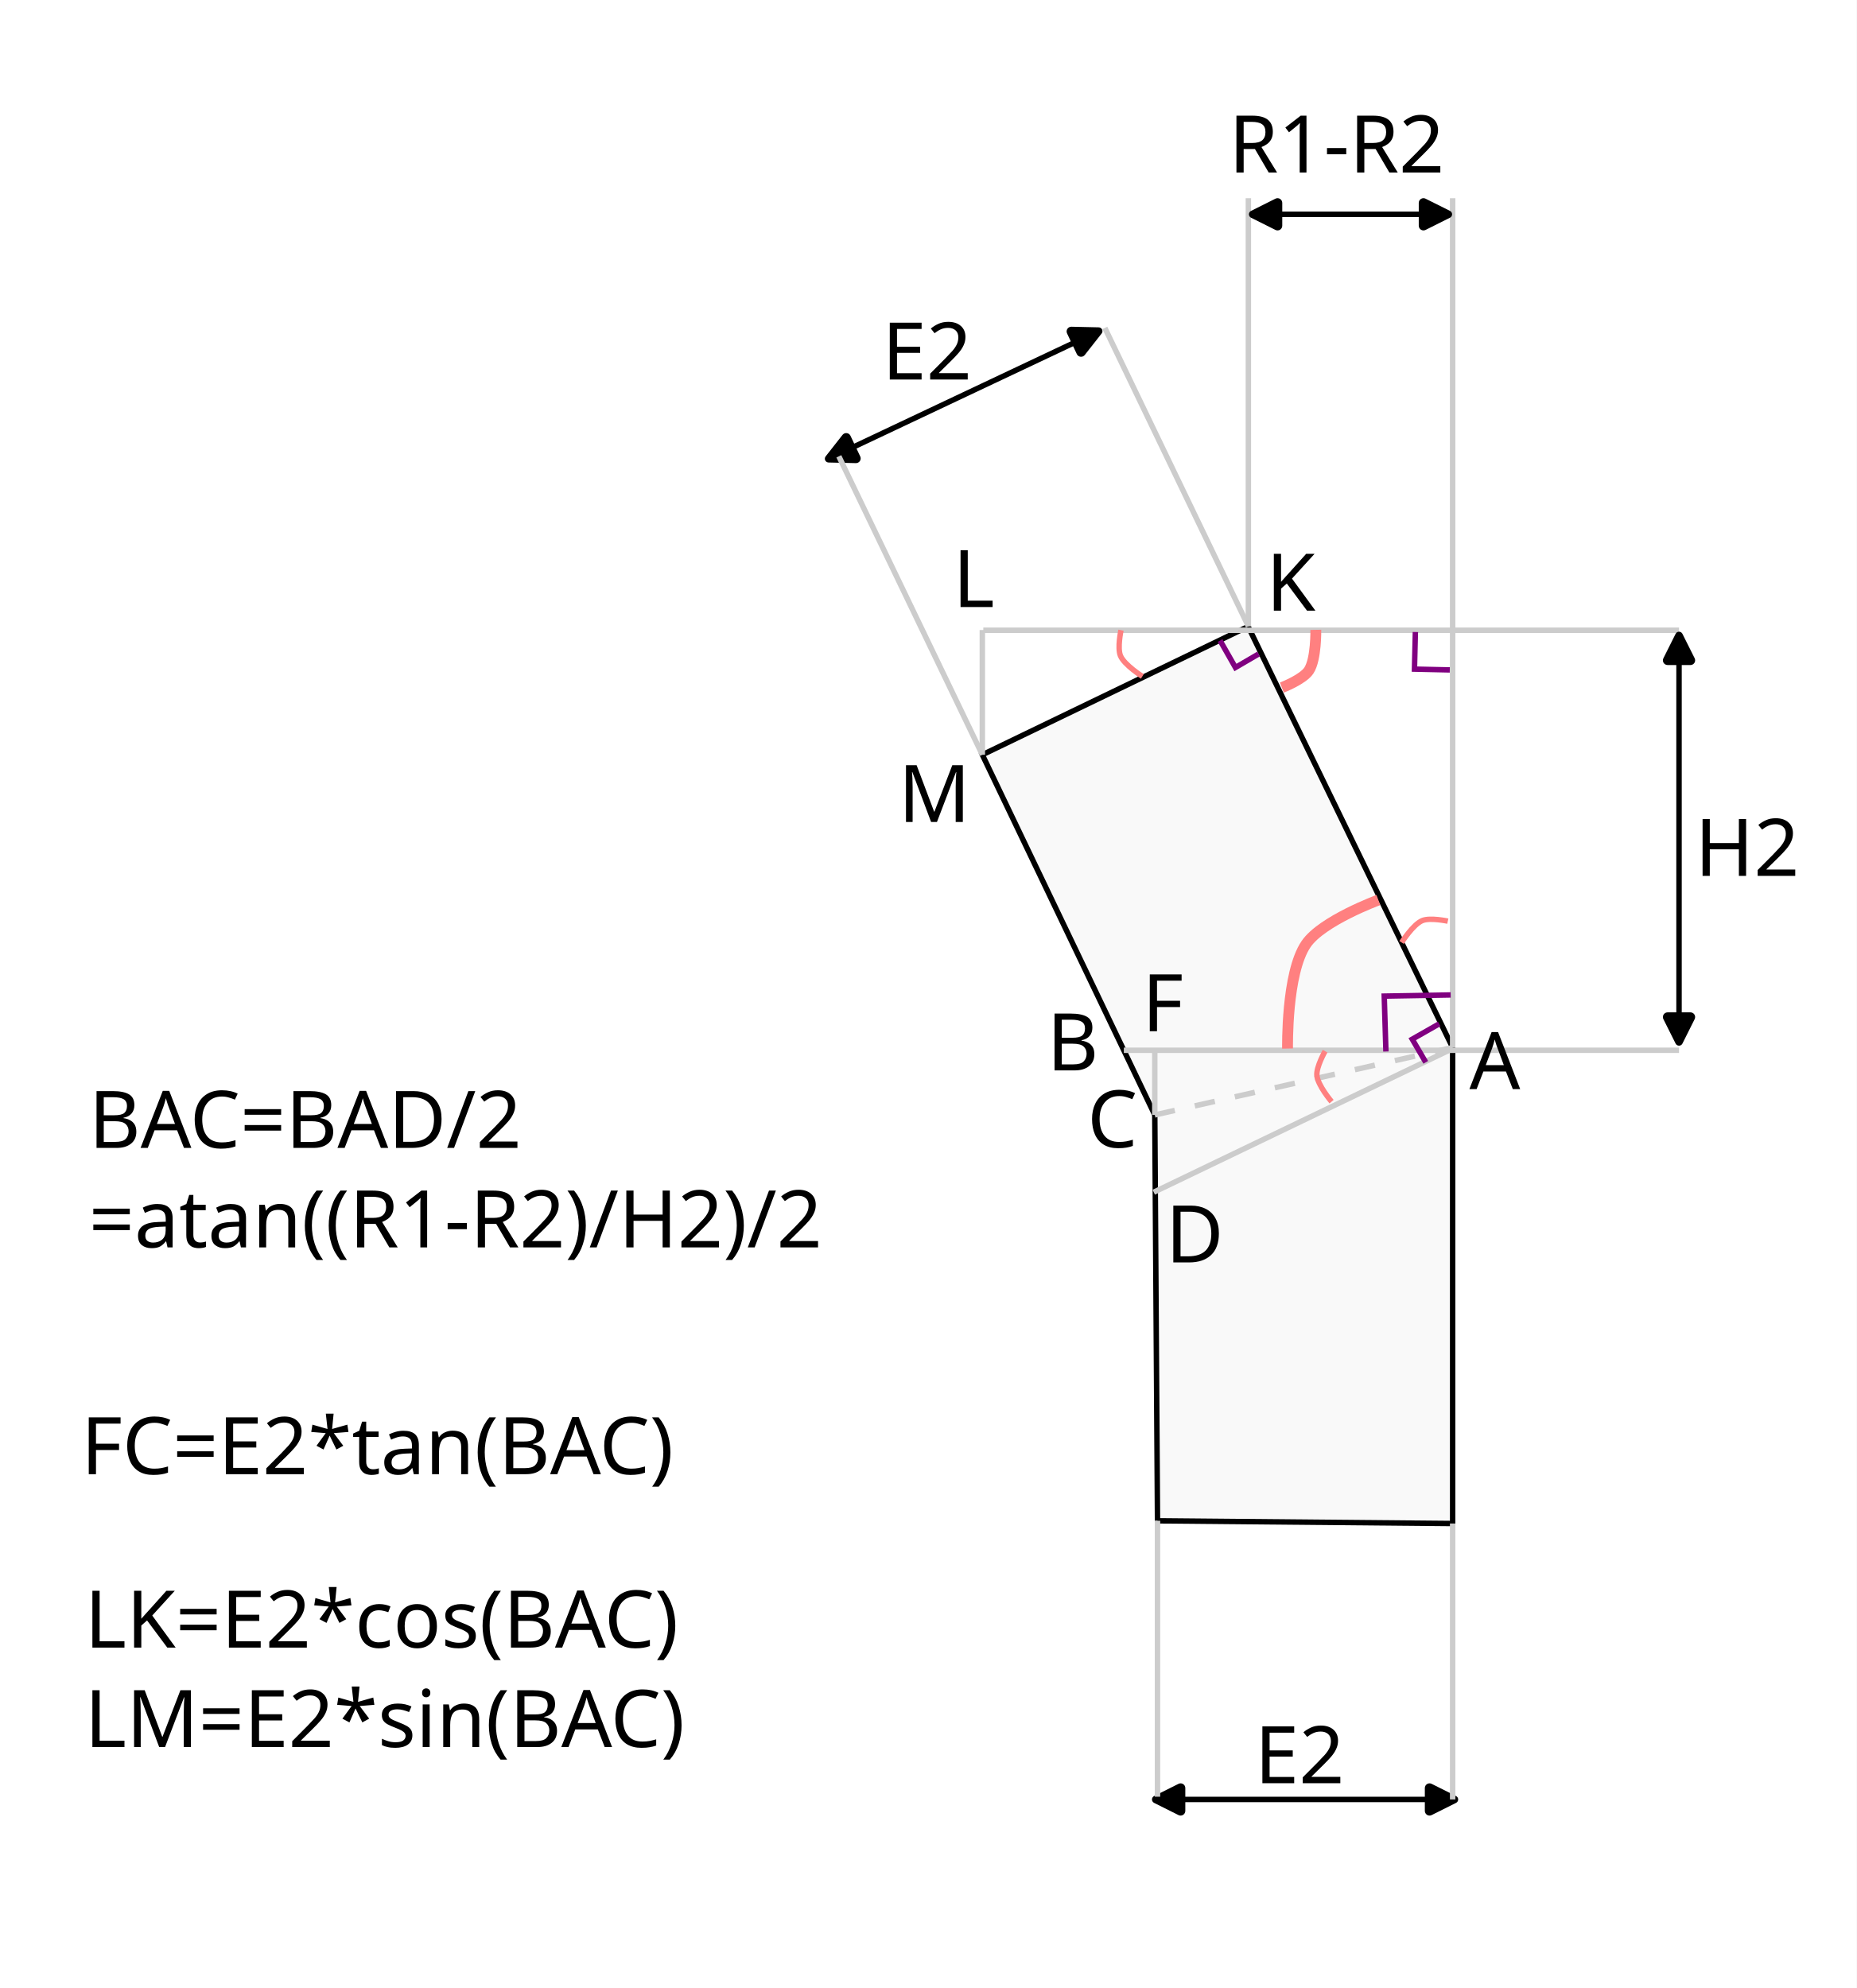
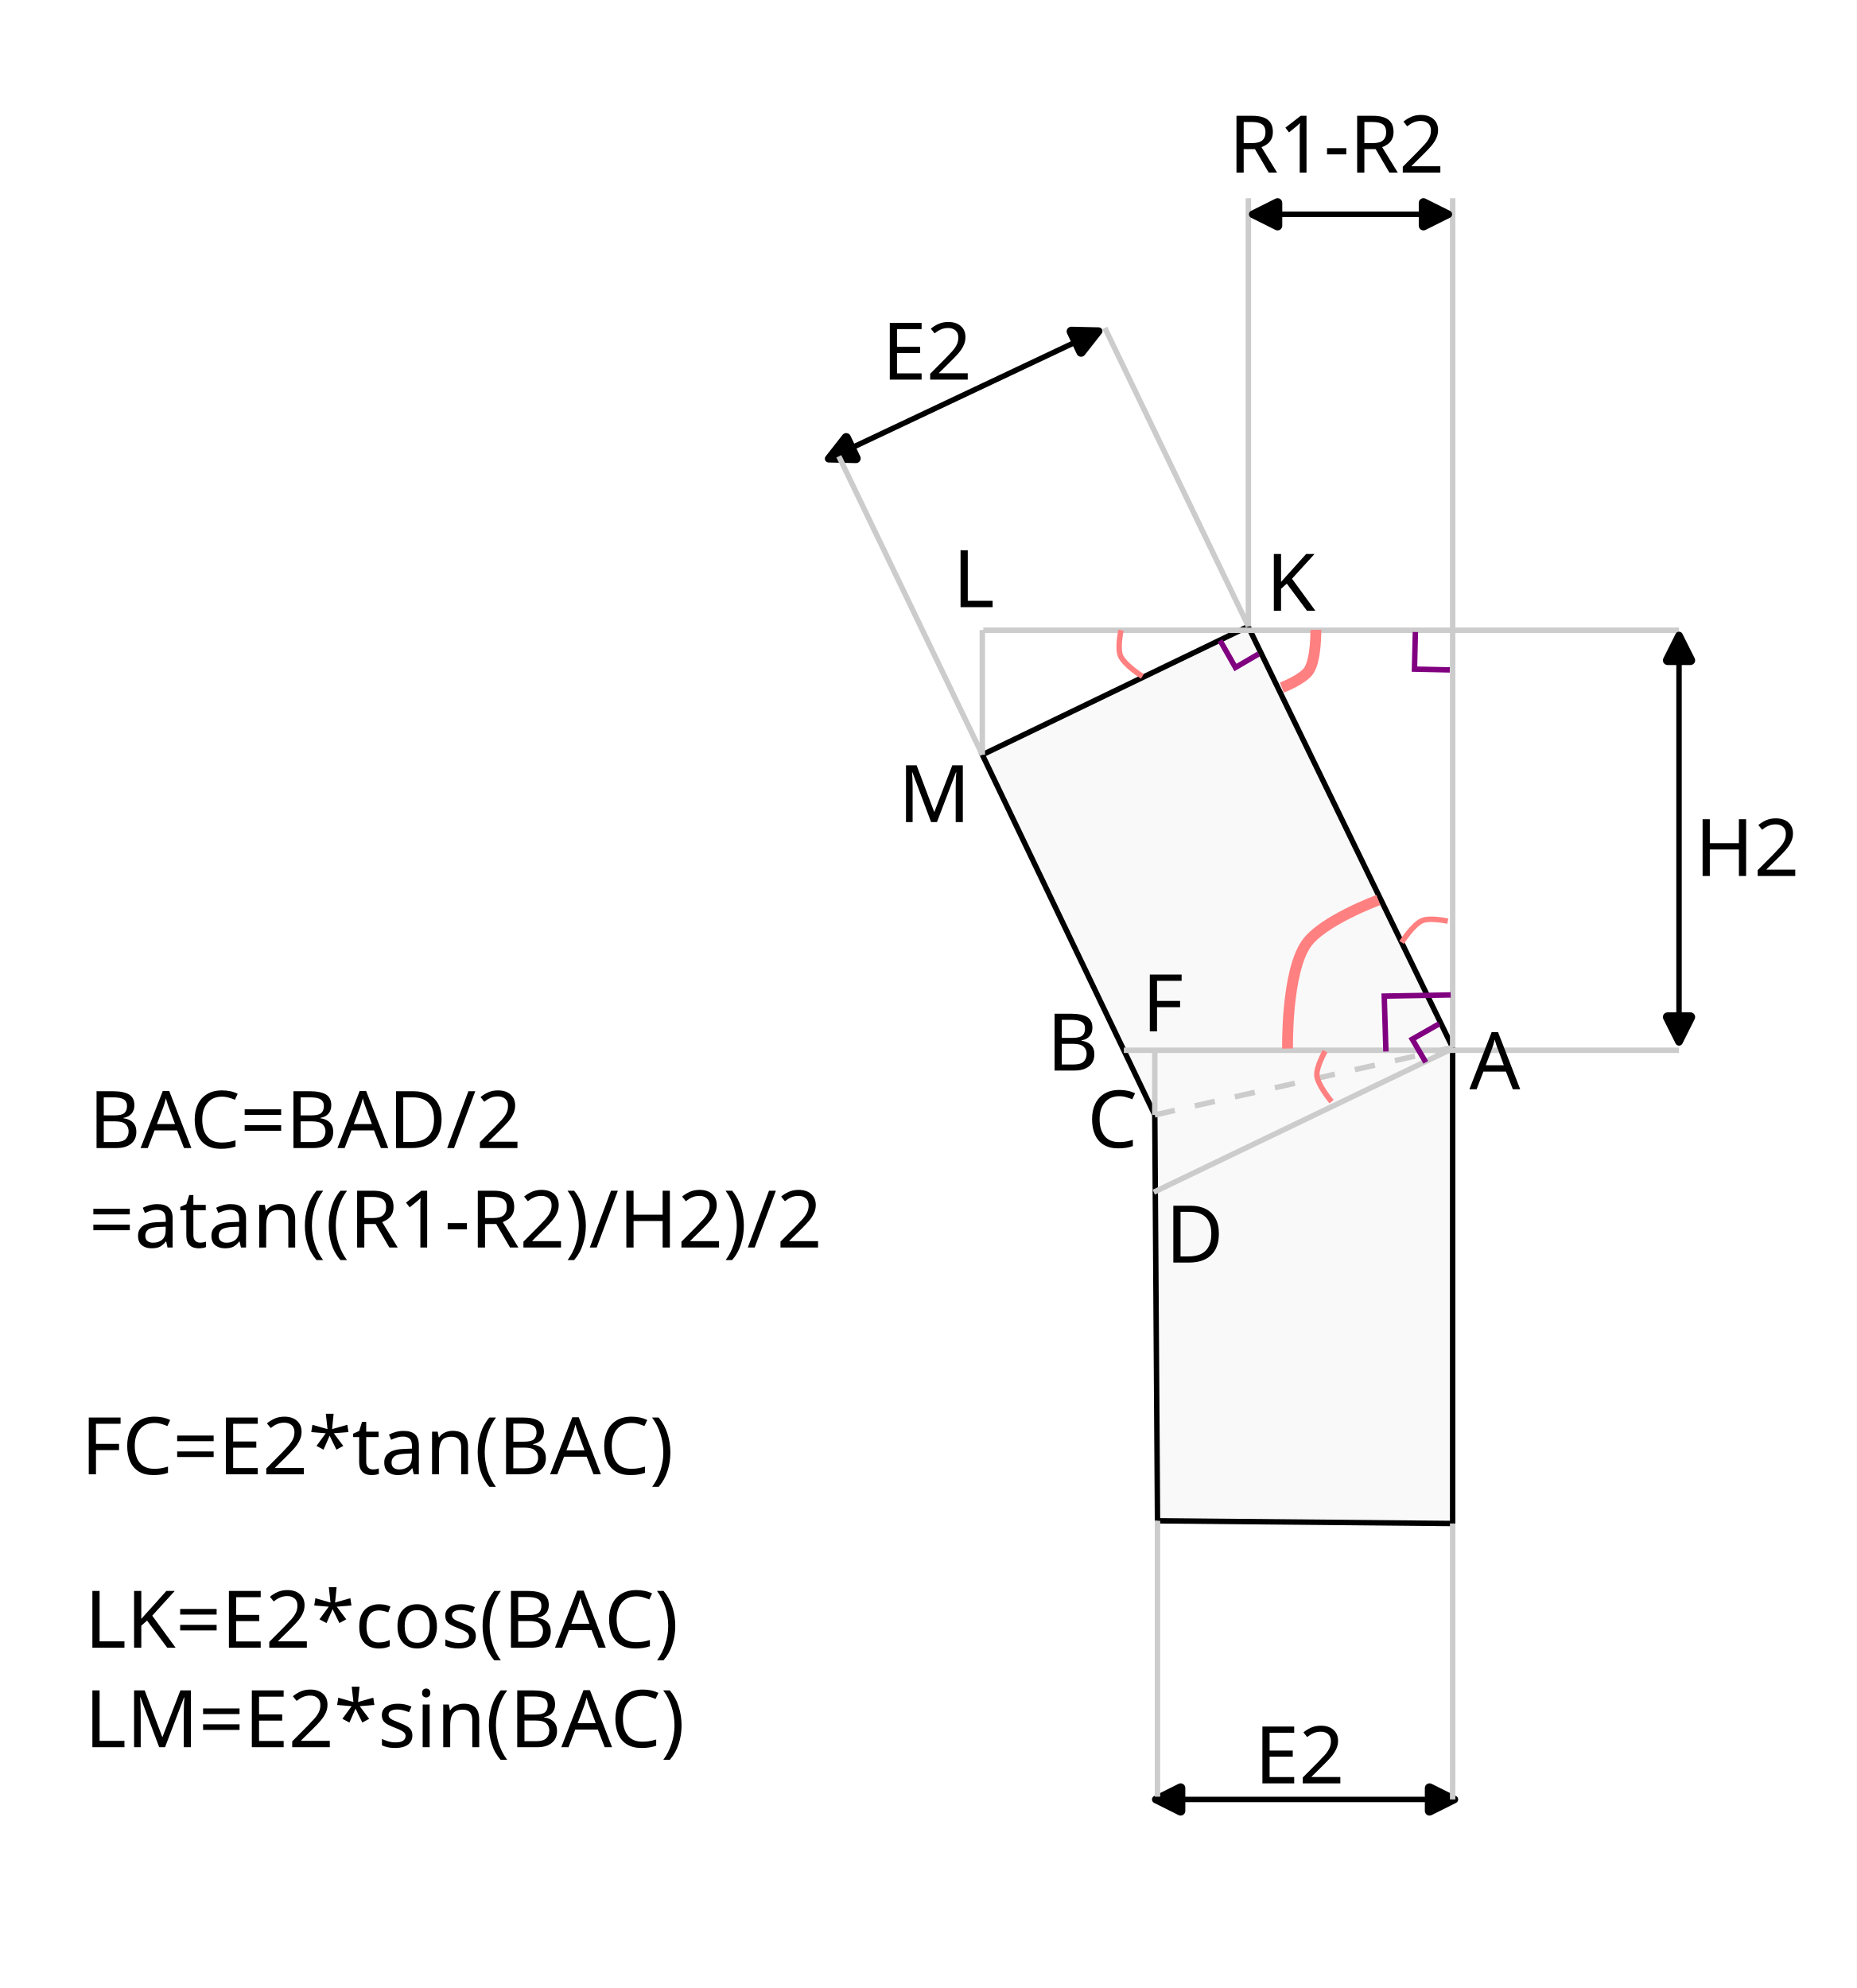
<svg xmlns="http://www.w3.org/2000/svg" width="342.085" height="366.315" viewBox="0 0 90.51 96.921">
  <defs>
    <path id="s" d="M42.288 2128.197h177.373v56.473H42.288z" />
    <path id="r" d="M94.302 1986.699h45.897v28.09H94.302z" />
    <path id="q" d="M77.434 1892.947h43.208v31.211H77.434z" />
    <path id="p" d="M84.078 1949.313h57.119v34.437H84.078z" />
    <path id="o" d="M28.32 2100.697h165.559v53.323H28.32z" />
    <path id="n" d="M159.606 2001.634h20.7v17.251h-20.7z" />
    <path id="m" d="M103.861 2026.014h157.524v50.451H103.861z" />
    <path id="l" d="M191.184 2036.524h28.721v23.743h-28.721z" />
    <path id="k" d="M155.783 2081.381h28.854v25.368h-28.854z" />
    <path id="j" d="M145.674 2006.407h34.749v25.298h-34.749z" />
    <path id="i" d="M165.189 2054.178h30.018v24.607h-30.018z" />
    <path id="h" d="M233.153 1826.695h124.603v33.374H233.153z" />
    <path id="g" d="M361.729 1975.844h45.338v32.397h-45.338z" />
    <path id="c" d="M89.039 2092.137h49.855v42.824H89.039z" />
    <path id="d" d="M89.039 2092.137h49.855v42.824H89.039z" />
    <marker id="a" markerHeight="1" markerWidth="1" orient="auto-start-reverse" preserveAspectRatio="xMidYMid" refX="0" refY="0" style="overflow:visible" viewBox="0 0 1 1">
-       <path d="M-.211-4.106 6.21-.894a1 1 90 0 1 0 1.788L-.21 4.106A1.236 1.236 31.717 0 1-2 3v-6A1.236 1.236 148.283 0 1-.211-4.106z" style="fill:context-stroke;fill-rule:evenodd;stroke:none" transform="scale(.7)" />
+       <path d="M-.211-4.106 6.21-.894a1 1 90 0 1 0 1.788L-.21 4.106A1.236 1.236 31.717 0 1-2 3v-6A1.236 1.236 148.283 0 1-.211-4.106z" style="fill:context-stroke;fill-rule:evenodd;stroke:none" transform="scale(0.7)" />
    </marker>
    <marker id="b" markerHeight="1" markerWidth="1" orient="auto-start-reverse" preserveAspectRatio="xMidYMid" refX="0" refY="0" style="overflow:visible" viewBox="0 0 1 1">
-       <path d="M-.211-4.106 6.21-.894a1 1 90 0 1 0 1.788L-.21 4.106A1.236 1.236 31.717 0 1-2 3v-6A1.236 1.236 148.283 0 1-.211-4.106z" style="fill:context-stroke;fill-rule:evenodd;stroke:none" transform="scale(.7)" />
+       <path d="M-.211-4.106 6.21-.894a1 1 90 0 1 0 1.788L-.21 4.106A1.236 1.236 31.717 0 1-2 3v-6A1.236 1.236 148.283 0 1-.211-4.106z" style="fill:context-stroke;fill-rule:evenodd;stroke:none" transform="scale(0.7)" />
    </marker>
    <marker id="e" markerHeight="1" markerWidth="1" orient="auto-start-reverse" preserveAspectRatio="xMidYMid" refX="0" refY="0" style="overflow:visible" viewBox="0 0 1 1">
-       <path d="M-.211-4.106 6.21-.894a1 1 90 0 1 0 1.788L-.21 4.106A1.236 1.236 31.717 0 1-2 3v-6A1.236 1.236 148.283 0 1-.211-4.106z" style="fill:context-stroke;fill-rule:evenodd;stroke:none" transform="scale(.7)" />
+       <path d="M-.211-4.106 6.21-.894a1 1 90 0 1 0 1.788L-.21 4.106A1.236 1.236 31.717 0 1-2 3v-6A1.236 1.236 148.283 0 1-.211-4.106z" style="fill:context-stroke;fill-rule:evenodd;stroke:none" transform="scale(0.7)" />
    </marker>
    <marker id="f" markerHeight="1" markerWidth="1" orient="auto-start-reverse" preserveAspectRatio="xMidYMid" refX="0" refY="0" style="overflow:visible" viewBox="0 0 1 1">
-       <path d="M-.211-4.106 6.21-.894a1 1 90 0 1 0 1.788L-.21 4.106A1.236 1.236 31.717 0 1-2 3v-6A1.236 1.236 148.283 0 1-.211-4.106z" style="fill:context-stroke;fill-rule:evenodd;stroke:none" transform="scale(.7)" />
+       <path d="M-.211-4.106 6.21-.894a1 1 90 0 1 0 1.788L-.21 4.106A1.236 1.236 31.717 0 1-2 3v-6A1.236 1.236 148.283 0 1-.211-4.106z" style="fill:context-stroke;fill-rule:evenodd;stroke:none" transform="scale(0.7)" />
    </marker>
  </defs>
-   <path d="M8.826 485.201h89.981v96.392H8.826z" style="fill:#fff;fill-opacity:1;stroke:#fff;stroke-width:.529;stroke-dasharray:none;stroke-dashoffset:0" transform="translate(-8.562 -484.936)" />
-   <path d="m64.987 559.08 14.388.132v-23.204l-9.969-20.528-12.958 6.253 8.407 17.56.132 19.787" style="fill:#f9f9f9;stroke:#000;stroke-width:.265px;stroke-linecap:butt;stroke-linejoin:miter;stroke-opacity:1" transform="translate(-8.562 -484.936)" />
-   <path d="M65.972 572.665H78.39" style="fill:none;stroke:#000;stroke-width:.265px;stroke-linecap:butt;stroke-linejoin:miter;stroke-opacity:1;marker-start:url(#a);marker-end:url(#a)" transform="translate(-8.562 -484.936)" />
-   <path d="m49.923 506.843 11.229-5.306" style="fill:none;stroke:#000;stroke-width:.265px;stroke-linecap:butt;stroke-linejoin:miter;stroke-opacity:1;marker-start:url(#b);marker-end:url(#b)" transform="translate(-8.562 -484.936)" />
-   <path d="m69.417 515.473-6.996-14.55M56.448 521.733l-6.995-14.55M64.987 572.533V559.08M79.375 572.665v-13.453" style="fill:none;stroke:#ccc;stroke-width:.265px;stroke-linecap:butt;stroke-linejoin:miter;stroke-opacity:1" transform="translate(-8.562 -484.936)" />
-   <text xml:space="preserve" style="font-size:14.667px;line-height:1.25;font-family:sans-serif;white-space:pre;shape-inside:url(#c)" transform="matrix(.26458 0 0 .26458 37.604 -470.034)">
+   <path d="M8.826 485.201h89.981v96.392H8.826z" style="fill:#fff;fill-opacity:1;stroke:#fff;stroke-width:.529;stroke-dasharray:none;stroke-dashoffset:0" transform="translate(-8.561822,-484.9364)" />
+   <path d="m64.987 559.08 14.388.132v-23.204l-9.969-20.528-12.958 6.253 8.407 17.56.132 19.787" style="fill:#f9f9f9;stroke:#000;stroke-width:.265px;stroke-linecap:butt;stroke-linejoin:miter;stroke-opacity:1" transform="translate(-8.561822,-484.9364)" />
+   <path d="M65.972 572.665H78.39" style="fill:none;stroke:#000;stroke-width:.265px;stroke-linecap:butt;stroke-linejoin:miter;stroke-opacity:1;marker-start:url(#a);marker-end:url(#a)" transform="translate(-8.561822,-484.9364)" />
+   <path d="m49.923 506.843 11.229-5.306" style="fill:none;stroke:#000;stroke-width:.265px;stroke-linecap:butt;stroke-linejoin:miter;stroke-opacity:1;marker-start:url(#b);marker-end:url(#b)" transform="translate(-8.561822,-484.9364)" />
+   <path d="m69.417 515.473-6.996-14.55M56.448 521.733l-6.995-14.55M64.987 572.533V559.08M79.375 572.665v-13.453" style="fill:none;stroke:#ccc;stroke-width:.265px;stroke-linecap:butt;stroke-linejoin:miter;stroke-opacity:1" transform="translate(-8.561822,-484.9364)" />
+   <text xml:space="preserve" style="font-size:14.667px;line-height:1.25;font-family:sans-serif;white-space:pre;shape-inside:url(#c)" transform="translate(-8.561822,-484.9364) matrix(0.2645833,0,0,0.2645833,46.16628,14.90252)">
    <tspan x="89.039" y="2105.113">E2</tspan>
  </text>
-   <text xml:space="preserve" style="font-size:14.667px;line-height:1.25;font-family:sans-serif;white-space:pre;shape-inside:url(#d);display:inline" transform="matrix(.26458 0 0 .26458 19.441 -538.469)">
+   <text xml:space="preserve" style="font-size:14.667px;line-height:1.25;font-family:sans-serif;white-space:pre;shape-inside:url(#d);display:inline" transform="translate(-8.561822,-484.9364) matrix(0.2645833,0,0,0.2645833,28.0028,-53.53265)">
    <tspan x="89.039" y="2105.113">E2</tspan>
  </text>
-   <path d="M79.375 536.008V494.6" style="fill:none;stroke:#ccc;stroke-width:.265px;stroke-linecap:butt;stroke-linejoin:miter;stroke-opacity:1" transform="translate(-8.562 -484.936)" />
-   <path d="M69.417 515.473v-20.874" style="fill:none;stroke:#ccc;stroke-width:.265px;stroke-linecap:butt;stroke-linejoin:miter;stroke-opacity:1" transform="translate(-8.562 -484.936)" />
-   <path d="M70.698 495.384h7.396" style="fill:none;stroke:#000;stroke-width:.265px;stroke-linecap:butt;stroke-linejoin:miter;stroke-opacity:1;marker-start:url(#e);marker-end:url(#e)" transform="translate(-8.562 -484.936)" />
-   <path d="M90.41 515.663H56.496" style="fill:none;stroke:#ccc;stroke-width:.265px;stroke-linecap:butt;stroke-linejoin:miter;stroke-opacity:1" transform="translate(-8.562 -484.936)" />
-   <path d="M90.41 536.14H63.346" style="fill:none;stroke:#ccc;stroke-width:.265px;stroke-linecap:butt;stroke-linejoin:miter;stroke-opacity:1" transform="translate(-8.562 -484.936)" />
-   <path d="M90.41 534.662v-17.674" style="fill:none;stroke:#000;stroke-width:.265px;stroke-linecap:butt;stroke-linejoin:miter;stroke-opacity:1;marker-start:url(#f);marker-end:url(#f)" transform="translate(-8.562 -484.936)" />
-   <text xml:space="preserve" style="font-size:14.667px;line-height:1.25;font-family:sans-serif;white-space:pre;shape-inside:url(#g)" transform="matrix(.26458 0 0 .26458 -13.086 -483.5)">
+   <path d="M79.375 536.008V494.6" style="fill:none;stroke:#ccc;stroke-width:.265px;stroke-linecap:butt;stroke-linejoin:miter;stroke-opacity:1" transform="translate(-8.561822,-484.9364)" />
+   <path d="M69.417 515.473v-20.874" style="fill:none;stroke:#ccc;stroke-width:.265px;stroke-linecap:butt;stroke-linejoin:miter;stroke-opacity:1" transform="translate(-8.561822,-484.9364)" />
+   <path d="M70.698 495.384h7.396" style="fill:none;stroke:#000;stroke-width:.265px;stroke-linecap:butt;stroke-linejoin:miter;stroke-opacity:1;marker-start:url(#e);marker-end:url(#e)" transform="translate(-8.561822,-484.9364)" />
+   <path d="M90.41 515.663H56.496" style="fill:none;stroke:#ccc;stroke-width:.265px;stroke-linecap:butt;stroke-linejoin:miter;stroke-opacity:1" transform="translate(-8.561822,-484.9364)" />
+   <path d="M90.41 536.14H63.346" style="fill:none;stroke:#ccc;stroke-width:.265px;stroke-linecap:butt;stroke-linejoin:miter;stroke-opacity:1" transform="translate(-8.561822,-484.9364)" />
+   <path d="M90.41 534.662v-17.674" style="fill:none;stroke:#000;stroke-width:.265px;stroke-linecap:butt;stroke-linejoin:miter;stroke-opacity:1;marker-start:url(#f);marker-end:url(#f)" transform="translate(-8.561822,-484.9364)" />
+   <text xml:space="preserve" style="font-size:14.667px;line-height:1.25;font-family:sans-serif;white-space:pre;shape-inside:url(#g)" transform="translate(-8.561822,-484.9364) matrix(0.2645833,0,0,0.2645833,-4.524414,1.435547)">
    <tspan x="361.729" y="1988.82">H2</tspan>
  </text>
-   <text xml:space="preserve" style="font-size:14.667px;line-height:1.25;font-family:sans-serif;white-space:pre;shape-inside:url(#h)" transform="matrix(.26458 0 0 .26458 -1.79 -478.331)">
+   <text xml:space="preserve" style="font-size:14.667px;line-height:1.25;font-family:sans-serif;white-space:pre;shape-inside:url(#h)" transform="translate(-8.561822,-484.9364) matrix(0.2645833,0,0,0.2645833,6.772461,6.60498)">
    <tspan x="233.152" y="1839.672">R1-R2</tspan>
  </text>
-   <path d="m64.855 539.293 14.52-3.285" style="fill:none;stroke:#ccc;stroke-width:.265px;stroke-linecap:butt;stroke-linejoin:miter;stroke-dasharray:1,1;stroke-dashoffset:0;stroke-opacity:1" transform="translate(-8.562 -484.936)" />
-   <path d="M76.887 530.885s.554-.877 1.004-1.066c.384-.161 1.248.026 1.248.026" style="fill:none;stroke:#ff8080;stroke-width:.265px;stroke-linecap:butt;stroke-linejoin:miter;stroke-opacity:1" transform="translate(-8.562 -484.936)" />
-   <path d="m76.122 536.2-.082-2.701 3.24-.057" style="fill:none;stroke:purple;stroke-width:.265px;stroke-linecap:butt;stroke-linejoin:miter;stroke-opacity:1" transform="translate(-8.562 -484.936)" />
-   <path d="m79.355 536.064-14.55 6.995" style="fill:none;stroke:#ccc;stroke-width:.265px;stroke-linecap:butt;stroke-linejoin:miter;stroke-opacity:1" transform="translate(-8.562 -484.936)" />
-   <path d="m78.065 536.728-.66-1.129 1.314-.748" style="fill:none;stroke:purple;stroke-width:.265px;stroke-linecap:butt;stroke-linejoin:miter;stroke-opacity:1" transform="translate(-8.562 -484.936)" />
-   <path d="M75.753 528.816s-2.747 1.01-3.522 2.145c-.974 1.424-.904 5.095-.904 5.095" style="fill:none;stroke:#ff8080;stroke-width:.529;stroke-linecap:butt;stroke-linejoin:miter;stroke-opacity:1" transform="translate(-8.562 -484.936)" />
-   <path d="M73.472 538.645s-.67-.792-.715-1.278c-.038-.414.4-1.183.4-1.183" style="fill:none;stroke:#ff8080;stroke-width:.265px;stroke-linecap:butt;stroke-linejoin:miter;stroke-opacity:1" transform="translate(-8.562 -484.936)" />
-   <text xml:space="preserve" style="font-size:14.667px;line-height:1.25;font-family:sans-serif;white-space:pre;shape-inside:url(#i)" transform="matrix(.26458 0 0 .26458 27.924 -493.83)">
+   <path d="m64.855 539.293 14.52-3.285" style="fill:none;stroke:#ccc;stroke-width:.265px;stroke-linecap:butt;stroke-linejoin:miter;stroke-dasharray:1,1;stroke-dashoffset:0;stroke-opacity:1" transform="translate(-8.561822,-484.9364)" />
+   <path d="M76.887 530.885s.554-.877 1.004-1.066c.384-.161 1.248.026 1.248.026" style="fill:none;stroke:#ff8080;stroke-width:.265px;stroke-linecap:butt;stroke-linejoin:miter;stroke-opacity:1" transform="translate(-8.561822,-484.9364)" />
+   <path d="m76.122 536.2-.082-2.701 3.24-.057" style="fill:none;stroke:purple;stroke-width:.265px;stroke-linecap:butt;stroke-linejoin:miter;stroke-opacity:1" transform="translate(-8.561822,-484.9364)" />
+   <path d="m79.355 536.064-14.55 6.995" style="fill:none;stroke:#ccc;stroke-width:.265px;stroke-linecap:butt;stroke-linejoin:miter;stroke-opacity:1" transform="translate(-8.561822,-484.9364)" />
+   <path d="m78.065 536.728-.66-1.129 1.314-.748" style="fill:none;stroke:purple;stroke-width:.265px;stroke-linecap:butt;stroke-linejoin:miter;stroke-opacity:1" transform="translate(-8.561822,-484.9364)" />
+   <path d="M75.753 528.816s-2.747 1.01-3.522 2.145c-.974 1.424-.904 5.095-.904 5.095" style="fill:none;stroke:#ff8080;stroke-width:.529;stroke-linecap:butt;stroke-linejoin:miter;stroke-opacity:1" transform="translate(-8.561822,-484.9364)" />
+   <path d="M73.472 538.645s-.67-.792-.715-1.278c-.038-.414.4-1.183.4-1.183" style="fill:none;stroke:#ff8080;stroke-width:.265px;stroke-linecap:butt;stroke-linejoin:miter;stroke-opacity:1" transform="translate(-8.561822,-484.9364)" />
+   <text xml:space="preserve" style="font-size:14.667px;line-height:1.25;font-family:sans-serif;white-space:pre;shape-inside:url(#i)" transform="translate(-8.561822,-484.9364) matrix(0.2645833,0,0,0.2645833,36.4854,-8.894077)">
    <tspan x="165.189" y="2067.154">A</tspan>
  </text>
-   <text xml:space="preserve" style="font-size:14.667px;line-height:1.25;font-family:sans-serif;white-space:pre;shape-inside:url(#j)" transform="matrix(.26458 0 0 .26458 12.488 -482.103)">
+   <text xml:space="preserve" style="font-size:14.667px;line-height:1.25;font-family:sans-serif;white-space:pre;shape-inside:url(#j)" transform="translate(-8.561822,-484.9364) matrix(0.2645833,0,0,0.2645833,21.0503,2.833164)">
    <tspan x="145.674" y="2019.383">B</tspan>
  </text>
-   <text xml:space="preserve" style="font-size:14.667px;line-height:1.25;font-family:sans-serif;white-space:pre;shape-inside:url(#k)" transform="matrix(.26458 0 0 .26458 11.783 -498.184)">
+   <text xml:space="preserve" style="font-size:14.667px;line-height:1.25;font-family:sans-serif;white-space:pre;shape-inside:url(#k)" transform="translate(-8.561822,-484.9364) matrix(0.2645833,0,0,0.2645833,20.34451,-13.24755)">
    <tspan x="155.783" y="2094.358">C</tspan>
  </text>
-   <text xml:space="preserve" style="font-size:14.667px;line-height:1.25;font-family:sans-serif;white-space:pre;shape-inside:url(#l)" transform="matrix(.26458 0 0 .26458 6.237 -480.71)">
+   <text xml:space="preserve" style="font-size:14.667px;line-height:1.25;font-family:sans-serif;white-space:pre;shape-inside:url(#l)" transform="translate(-8.561822,-484.9364) matrix(0.2645833,0,0,0.2645833,14.79849,4.226413)">
    <tspan x="191.184" y="2049.5">D</tspan>
  </text>
-   <text xml:space="preserve" style="font-size:14.667px;line-height:1.25;font-family:sans-serif;white-space:pre;shape-inside:url(#m)" transform="matrix(.26458 0 0 .26458 -23.149 -483.512)">
+   <text xml:space="preserve" style="font-size:14.667px;line-height:1.25;font-family:sans-serif;white-space:pre;shape-inside:url(#m)" transform="translate(-8.561822,-484.9364) matrix(0.2645833,0,0,0.2645833,-14.58684,1.423881)">
    <tspan x="103.861" y="2038.99">BAC=BAD/2
</tspan>
    <tspan x="103.861" y="2057.324">=atan((R1-R2)/H2)/2</tspan>
  </text>
-   <path d="M64.855 539.293v-3.062" style="fill:none;stroke:#ccc;stroke-width:.265px;stroke-linecap:butt;stroke-linejoin:miter;stroke-opacity:1" transform="translate(-8.562 -484.936)" />
-   <text xml:space="preserve" style="font-size:14.667px;line-height:1.25;font-family:sans-serif;white-space:pre;shape-inside:url(#n)" transform="matrix(.26458 0 0 .26458 13.445 -482.751)">
+   <path d="M64.855 539.293v-3.062" style="fill:none;stroke:#ccc;stroke-width:.265px;stroke-linecap:butt;stroke-linejoin:miter;stroke-opacity:1" transform="translate(-8.561822,-484.9364)" />
+   <text xml:space="preserve" style="font-size:14.667px;line-height:1.25;font-family:sans-serif;white-space:pre;shape-inside:url(#n)" transform="translate(-8.561822,-484.9364) matrix(0.2645833,0,0,0.2645833,22.00708,2.185303)">
    <tspan x="159.605" y="2014.611">F</tspan>
  </text>
-   <text xml:space="preserve" style="font-size:14.667px;line-height:1.25;font-family:sans-serif;white-space:pre;shape-inside:url(#o)" transform="matrix(.26458 0 0 .26458 -3.542 -487.366)">
+   <text xml:space="preserve" style="font-size:14.667px;line-height:1.25;font-family:sans-serif;white-space:pre;shape-inside:url(#o)" transform="translate(-8.561822,-484.9364) matrix(0.2645833,0,0,0.2645833,5.019491,-2.429298)">
    <tspan x="28.32" y="2113.674">FC=E2*tan(BAC)</tspan>
  </text>
-   <path d="M56.448 521.733v-6.082" style="fill:none;stroke:#ccc;stroke-width:.265px;stroke-linecap:butt;stroke-linejoin:miter;stroke-opacity:1" transform="translate(-8.562 -484.936)" />
-   <text xml:space="preserve" style="font-size:14.667px;line-height:1.25;font-family:sans-serif;white-space:pre;shape-inside:url(#p)" transform="matrix(.26458 0 0 .26458 39.475 -489.411)">
+   <path d="M56.448 521.733v-6.082" style="fill:none;stroke:#ccc;stroke-width:.265px;stroke-linecap:butt;stroke-linejoin:miter;stroke-opacity:1" transform="translate(-8.561822,-484.9364)" />
+   <text xml:space="preserve" style="font-size:14.667px;line-height:1.25;font-family:sans-serif;white-space:pre;shape-inside:url(#p)" transform="translate(-8.561822,-484.9364) matrix(0.2645833,0,0,0.2645833,48.03662,-4.474609)">
    <tspan x="84.078" y="1962.289">K</tspan>
  </text>
-   <text xml:space="preserve" style="font-size:14.667px;line-height:1.25;font-family:sans-serif;white-space:pre;shape-inside:url(#q)" transform="matrix(.26458 0 0 .26458 25.961 -474.675)">
+   <text xml:space="preserve" style="font-size:14.667px;line-height:1.25;font-family:sans-serif;white-space:pre;shape-inside:url(#q)" transform="translate(-8.561822,-484.9364) matrix(0.2645833,0,0,0.2645833,34.52295,10.26123)">
    <tspan x="77.434" y="1905.924">L</tspan>
  </text>
-   <text xml:space="preserve" style="font-size:14.667px;line-height:1.25;font-family:sans-serif;white-space:pre;shape-inside:url(#r)" transform="matrix(.26458 0 0 .26458 18.838 -489)">
+   <text xml:space="preserve" style="font-size:14.667px;line-height:1.25;font-family:sans-serif;white-space:pre;shape-inside:url(#r)" transform="translate(-8.561822,-484.9364) matrix(0.2645833,0,0,0.2645833,27.39941,-4.064453)">
    <tspan x="94.303" y="1999.676">M</tspan>
  </text>
-   <path d="M71.049 518.458s1.028-.393 1.318-.834c.364-.554.338-1.982.338-1.982" style="fill:none;stroke:#ff8080;stroke-width:.529;stroke-linecap:butt;stroke-linejoin:miter;stroke-opacity:1" transform="translate(-8.562 -484.936)" />
-   <path d="M64.248 517.912s-.877-.554-1.066-1.004c-.161-.384.026-1.248.026-1.248" style="fill:none;stroke:#ff8080;stroke-width:.265px;stroke-linecap:butt;stroke-linejoin:miter;stroke-opacity:1" transform="translate(-8.562 -484.936)" />
-   <path d="m69.916 516.819-1.13.66-.748-1.315M77.558 515.748l-.044 1.81 1.722.038" style="fill:none;stroke:purple;stroke-width:.265px;stroke-linecap:butt;stroke-linejoin:miter;stroke-opacity:1" transform="translate(-8.562 -484.936)" />
-   <text xml:space="preserve" style="font-size:14.667px;line-height:1.25;font-family:sans-serif;white-space:pre;shape-inside:url(#s)" transform="matrix(.26458 0 0 .26458 -7.06 -486.188)">
+   <path d="M71.049 518.458s1.028-.393 1.318-.834c.364-.554.338-1.982.338-1.982" style="fill:none;stroke:#ff8080;stroke-width:.529;stroke-linecap:butt;stroke-linejoin:miter;stroke-opacity:1" transform="translate(-8.561822,-484.9364)" />
+   <path d="M64.248 517.912s-.877-.554-1.066-1.004c-.161-.384.026-1.248.026-1.248" style="fill:none;stroke:#ff8080;stroke-width:.265px;stroke-linecap:butt;stroke-linejoin:miter;stroke-opacity:1" transform="translate(-8.561822,-484.9364)" />
+   <path d="m69.916 516.819-1.13.66-.748-1.315M77.558 515.748l-.044 1.81 1.722.038" style="fill:none;stroke:purple;stroke-width:.265px;stroke-linecap:butt;stroke-linejoin:miter;stroke-opacity:1" transform="translate(-8.561822,-484.9364)" />
+   <text xml:space="preserve" style="font-size:14.667px;line-height:1.25;font-family:sans-serif;white-space:pre;shape-inside:url(#s)" transform="translate(-8.561822,-484.9364) matrix(0.2645833,0,0,0.2645833,1.501221,-1.251248)">
    <tspan x="42.287" y="2141.174">LK=E2*cos(BAC)
</tspan>
    <tspan x="42.287" y="2159.507">LM=E2*sin(BAC)</tspan>
  </text>
</svg>
